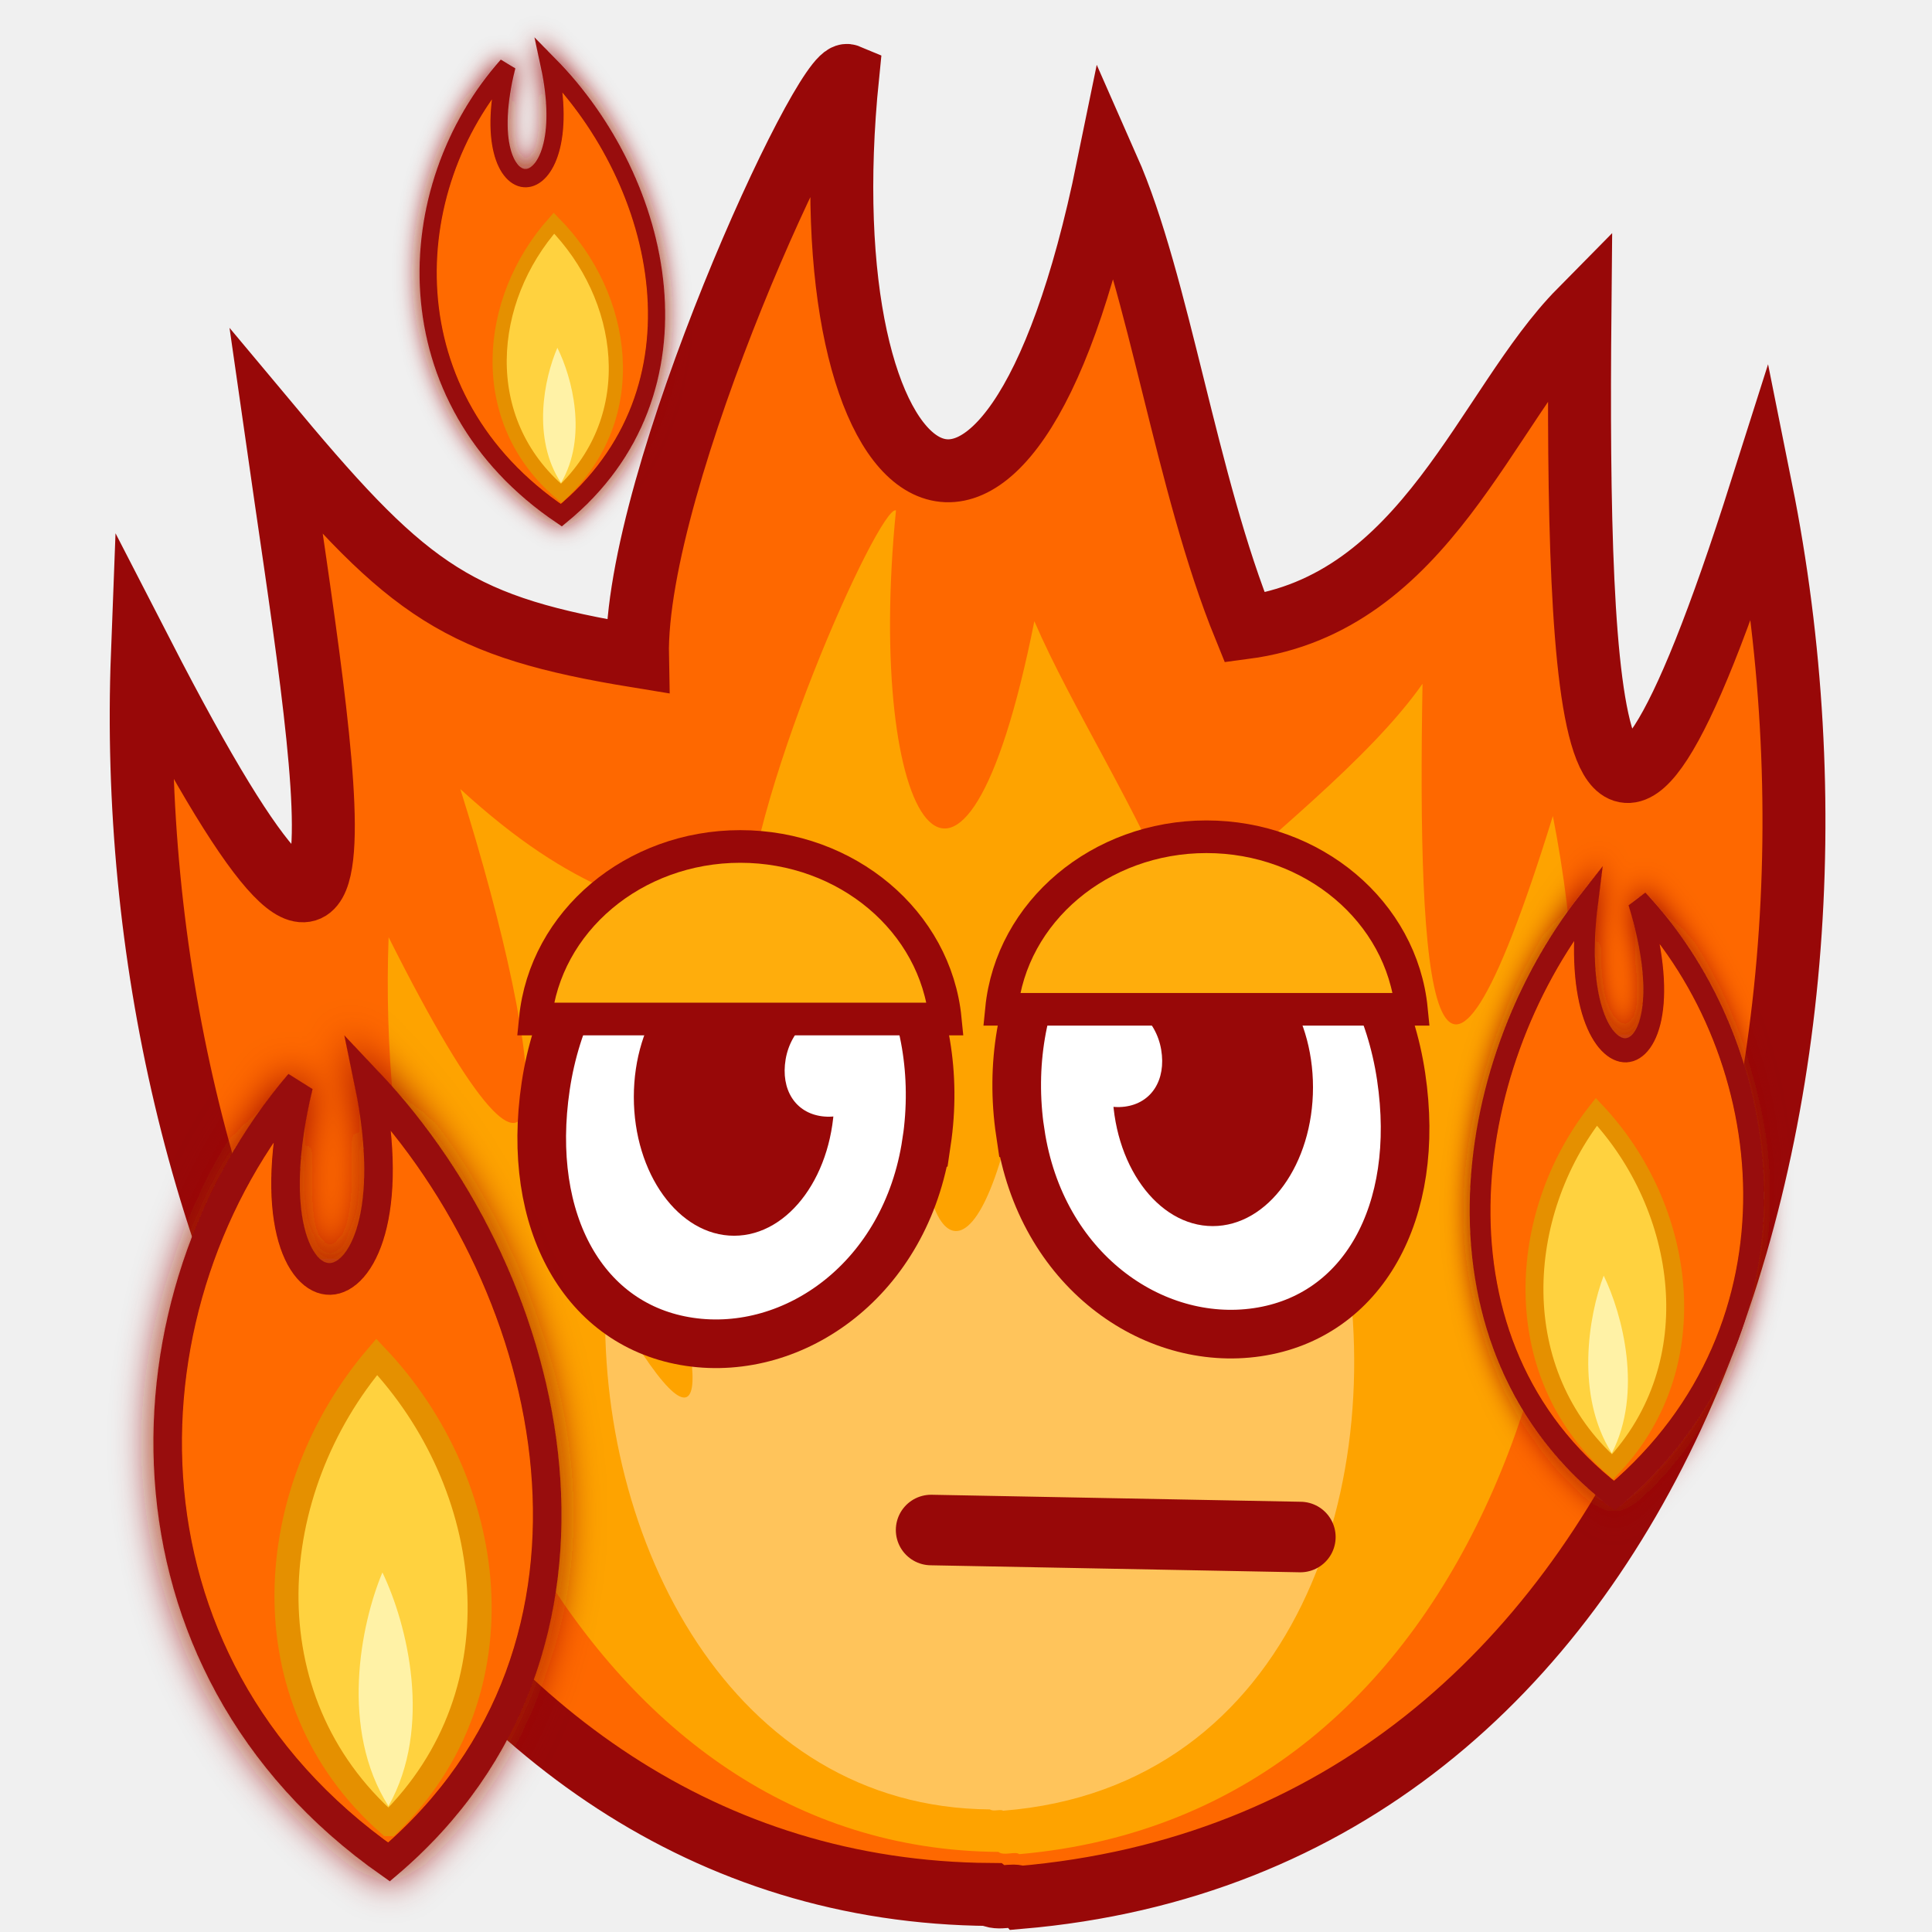
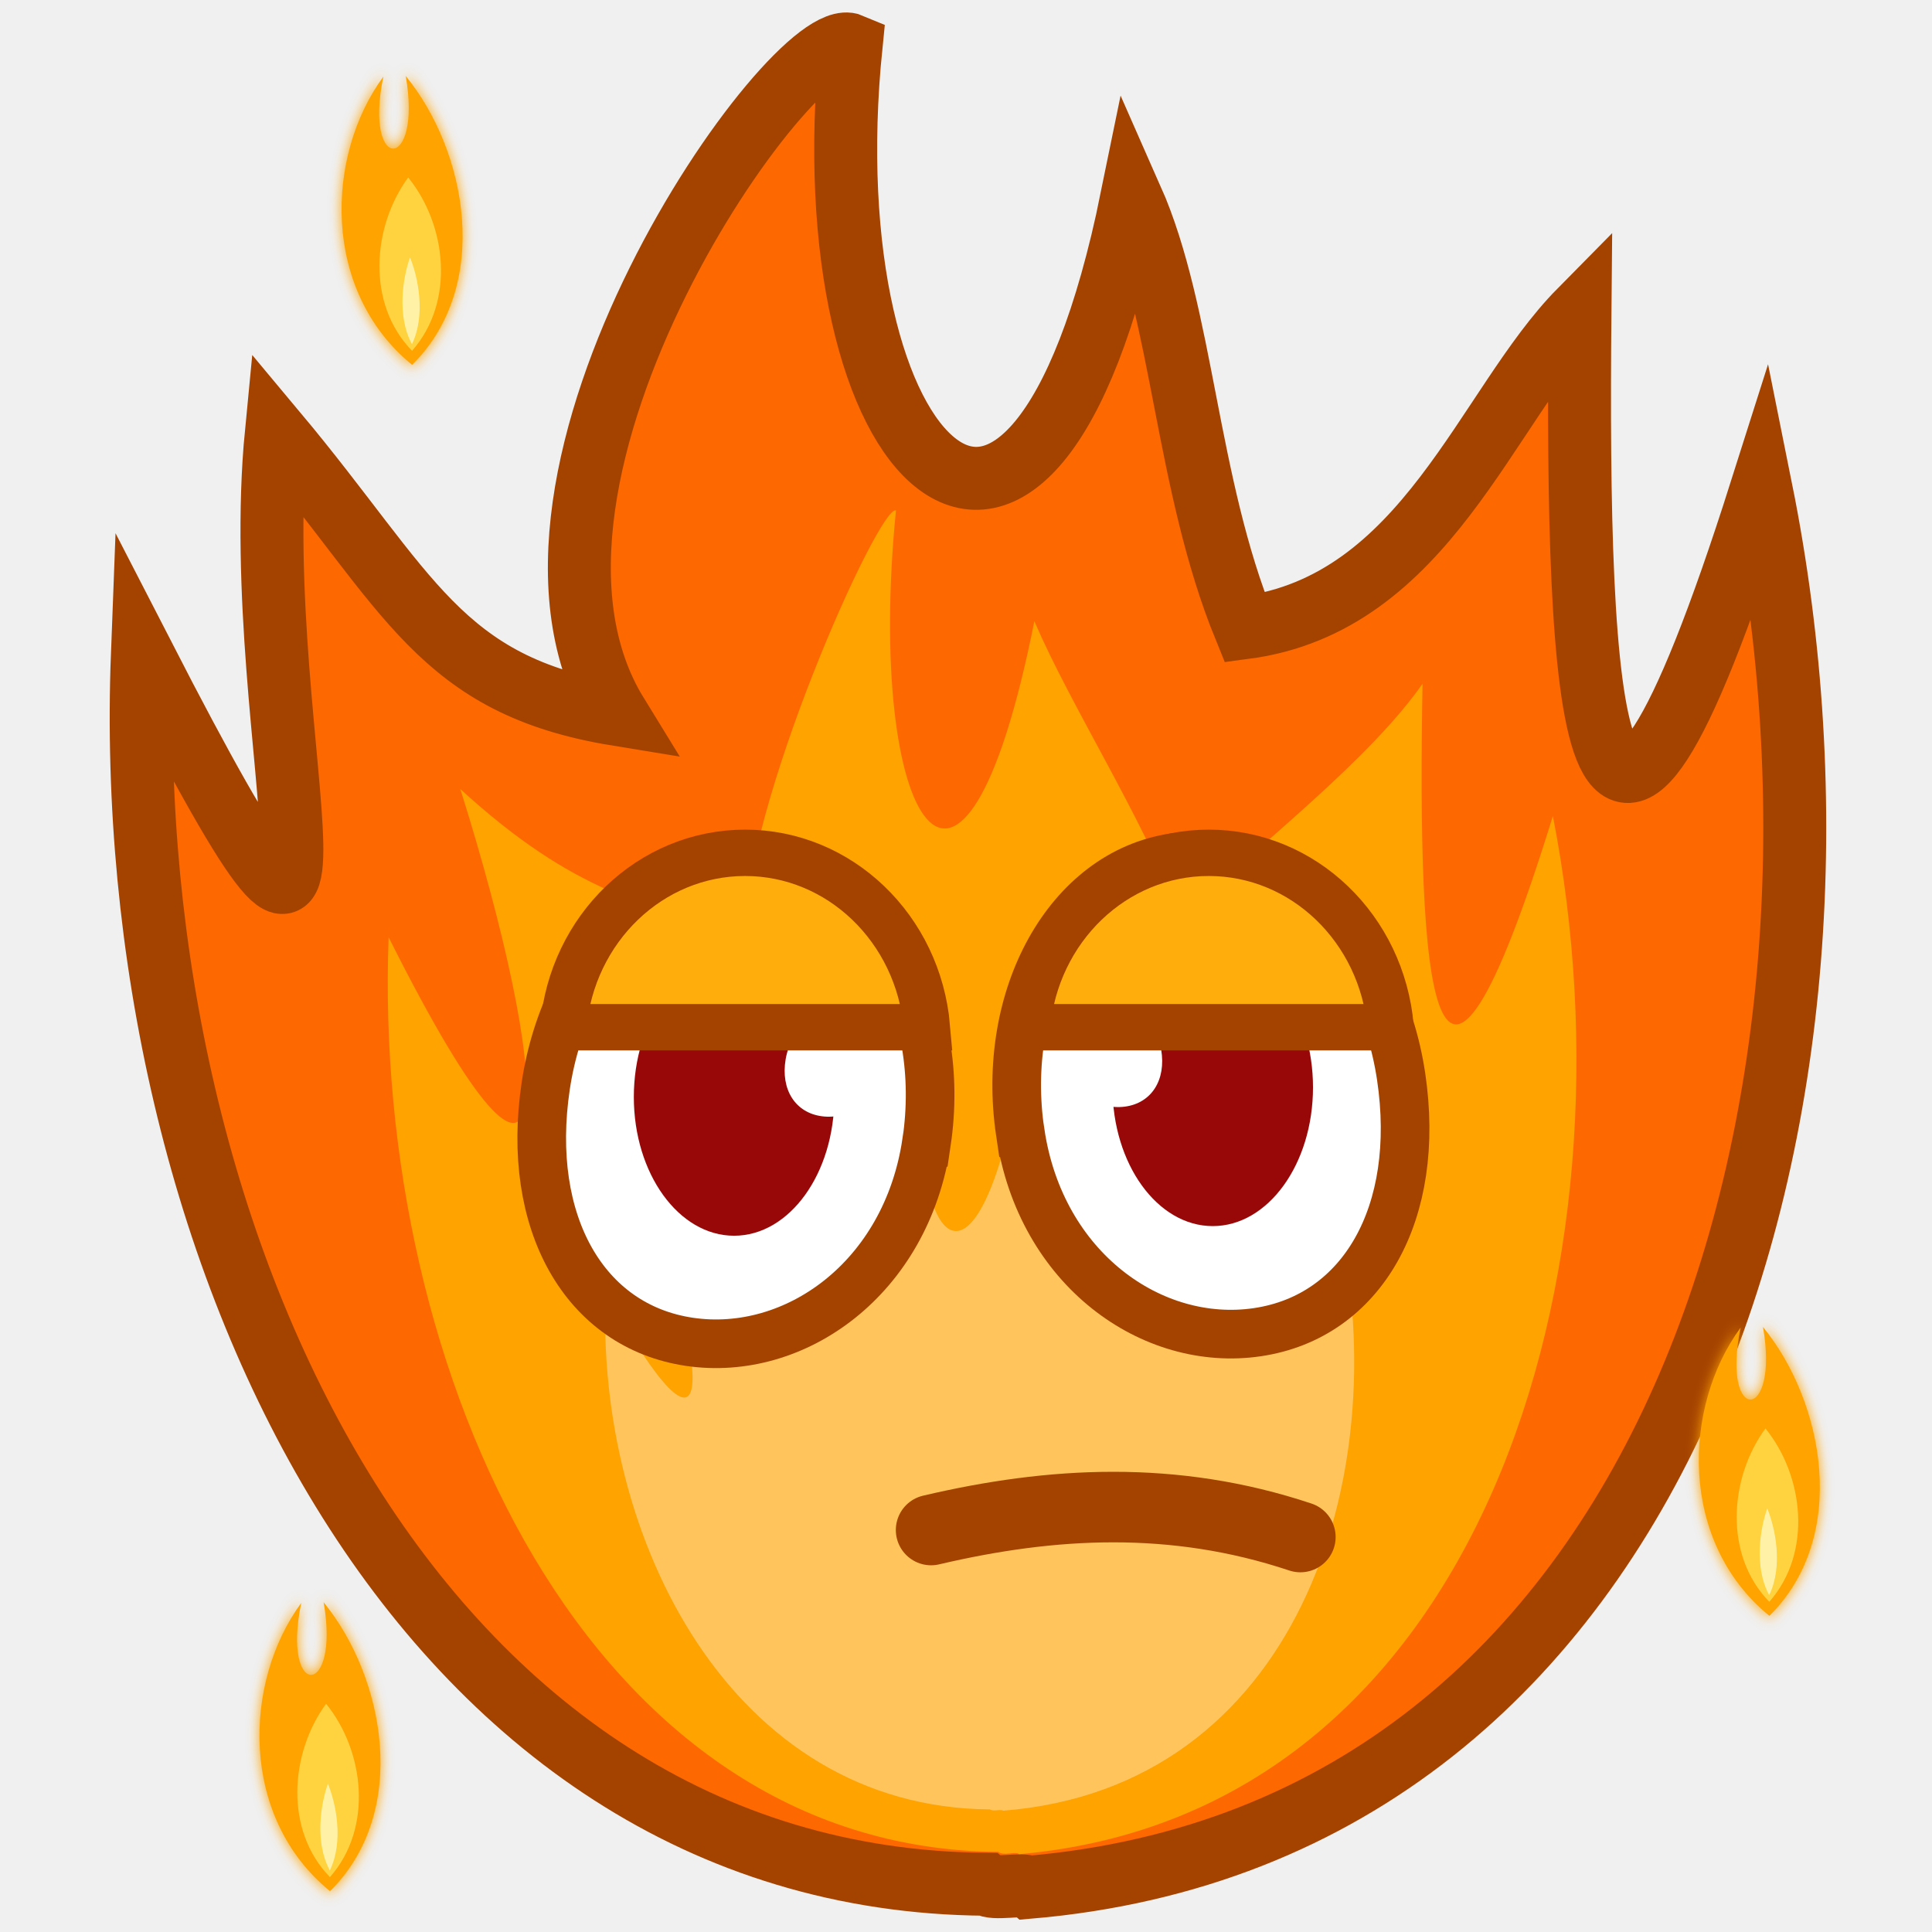
<svg xmlns="http://www.w3.org/2000/svg" width="100" height="100" viewBox="0 0 26.458 26.458" version="1.1" id="svg1" xml:space="preserve">
  <defs id="defs1">
    <linearGradient id="linearGradient13895">
      <stop style="stop-color:#000000;stop-opacity:1;" offset="0" id="stop13893" />
    </linearGradient>
    <filter style="color-interpolation-filters:sRGB;" id="filter14269" x="-0.312" y="-0.296" width="1.623" height="1.592">
      <feGaussianBlur stdDeviation="0.205" result="blur" id="feGaussianBlur14263" />
      <feComposite in="SourceGraphic" in2="blur" operator="in" result="composite1" id="feComposite14265" />
      <feComposite in="composite1" in2="composite1" operator="in" result="composite2" id="feComposite14267" />
    </filter>
    <filter style="color-interpolation-filters:sRGB;" id="filter14269-3" x="-0.312" y="-0.296" width="1.623" height="1.592">
      <feGaussianBlur stdDeviation="0.205" result="blur" id="feGaussianBlur14263-56" />
      <feComposite in="SourceGraphic" in2="blur" operator="in" result="composite1" id="feComposite14265-29" />
      <feComposite in="composite1" in2="composite1" operator="in" result="composite2" id="feComposite14267-1" />
    </filter>
    <filter style="color-interpolation-filters:sRGB;" id="filter14269-5" x="-0.312" y="-0.296" width="1.623" height="1.592">
      <feGaussianBlur stdDeviation="0.205" result="blur" id="feGaussianBlur14263-6" />
      <feComposite in="SourceGraphic" in2="blur" operator="in" result="composite1" id="feComposite14265-2" />
      <feComposite in="composite1" in2="composite1" operator="in" result="composite2" id="feComposite14267-9" />
    </filter>
    <filter style="color-interpolation-filters:sRGB;" id="filter14269-1" x="-0.312" y="-0.296" width="1.623" height="1.592">
      <feGaussianBlur stdDeviation="0.205" result="blur" id="feGaussianBlur14263-2" />
      <feComposite in="SourceGraphic" in2="blur" operator="in" result="composite1" id="feComposite14265-7" />
      <feComposite in="composite1" in2="composite1" operator="in" result="composite2" id="feComposite14267-0" />
    </filter>
    <filter style="color-interpolation-filters:sRGB;" id="filter14269-2" x="-0.312" y="-0.296" width="1.623" height="1.592">
      <feGaussianBlur stdDeviation="0.205" result="blur" id="feGaussianBlur14263-61" />
      <feComposite in="SourceGraphic" in2="blur" operator="in" result="composite1" id="feComposite14265-8" />
      <feComposite in="composite1" in2="composite1" operator="in" result="composite2" id="feComposite14267-7" />
    </filter>
    <filter style="color-interpolation-filters:sRGB;" id="filter14269-5-5" x="-0.312" y="-0.296" width="1.623" height="1.592">
      <feGaussianBlur stdDeviation="0.205" result="blur" id="feGaussianBlur14263-6-9" />
      <feComposite in="SourceGraphic" in2="blur" operator="in" result="composite1" id="feComposite14265-2-2" />
      <feComposite in="composite1" in2="composite1" operator="in" result="composite2" id="feComposite14267-9-2" />
    </filter>
    <filter style="color-interpolation-filters:sRGB;" id="filter14269-9" x="-0.312" y="-0.296" width="1.623" height="1.592">
      <feGaussianBlur stdDeviation="0.205" result="blur" id="feGaussianBlur14263-3" />
      <feComposite in="SourceGraphic" in2="blur" operator="in" result="composite1" id="feComposite14265-1" />
      <feComposite in="composite1" in2="composite1" operator="in" result="composite2" id="feComposite14267-94" />
    </filter>
    <filter style="color-interpolation-filters:sRGB;" id="filter14269-5-0" x="-0.312" y="-0.296" width="1.623" height="1.592">
      <feGaussianBlur stdDeviation="0.205" result="blur" id="feGaussianBlur14263-6-6" />
      <feComposite in="SourceGraphic" in2="blur" operator="in" result="composite1" id="feComposite14265-2-3" />
      <feComposite in="composite1" in2="composite1" operator="in" result="composite2" id="feComposite14267-9-20" />
    </filter>
    <filter style="color-interpolation-filters:sRGB;" id="filter14269-52" x="-0.312" y="-0.296" width="1.623" height="1.592">
      <feGaussianBlur stdDeviation="0.205" result="blur" id="feGaussianBlur14263-5" />
      <feComposite in="SourceGraphic" in2="blur" operator="in" result="composite1" id="feComposite14265-4" />
      <feComposite in="composite1" in2="composite1" operator="in" result="composite2" id="feComposite14267-74" />
    </filter>
    <filter style="color-interpolation-filters:sRGB;" id="filter14269-5-4" x="-0.312" y="-0.296" width="1.623" height="1.592">
      <feGaussianBlur stdDeviation="0.205" result="blur" id="feGaussianBlur14263-6-3" />
      <feComposite in="SourceGraphic" in2="blur" operator="in" result="composite1" id="feComposite14265-2-1" />
      <feComposite in="composite1" in2="composite1" operator="in" result="composite2" id="feComposite14267-9-4" />
    </filter>
-     <filter id="cartoonGlow" x="-0.156" y="-0.126" width="1.313" height="1.215">
+     <filter id="cartoonGlow" x="-0.119" y="-0.064" width="1.237" height="1.128">
      <feGaussianBlur stdDeviation="4" result="blur" id="feGaussianBlur1" />
      <feMerge id="feMerge2">
        <feMergeNode in="blur" id="feMergeNode1" />
        <feMergeNode in="SourceGraphic" id="feMergeNode2" />
      </feMerge>
    </filter>
  </defs>
  <g id="layer1">
-     <path id="path12" style="fill:#fe6800;fill-opacity:1;stroke:#980808;stroke-width:0.862;stroke-dasharray:none;stroke-opacity:1" d="M 8.73,8.988 C 6.297,8.591 5.612,8.114 3.784,5.928 4.465,10.694 5.378,15.622 1.95,8.96 1.64,17.075 5.771,25.889 13.562,25.944 c 0.098,0.081 0.32,-0.017 0.397,0.042 C 22.786,25.232 25.81,15.125 24.119,6.709 21.804,14.003 21.586,9.67 21.637,4.253 20.342,5.565 19.536,8.267 17.046,8.596 16.241,6.621 15.874,3.89 15.171,2.298 13.795,9.029 11.019,6.816 11.609,1.035 11.3,0.906 8.682,6.566 8.73,8.988 Z" />
+     <path id="path12" style="fill:#fe6800;fill-opacity:1;stroke:#a44300;stroke-width:0.862;stroke-dasharray:none;stroke-opacity:1" d="M 8.449,9.784 C 6.016,9.386 5.612,8.114 3.784,5.928 3.369,10.207 5.376,15.621 1.95,8.96 1.64,17.075 5.713,25.749 13.504,25.804 c 0.098,0.081 0.507,-0.017 0.585,0.042 C 22.915,25.091 25.81,15.125 24.119,6.709 21.804,14.003 21.586,9.67 21.637,4.253 20.342,5.565 19.536,8.267 17.046,8.596 16.241,6.621 16.202,4.311 15.498,2.719 14.123,9.45 11.066,6.395 11.656,0.614 10.882,0.286 6.445,6.523 8.449,9.784 Z" />
    <path id="path31" style="fill:#fea300;fill-opacity:1;stroke:none;stroke-width:0.628;stroke-dasharray:none;stroke-opacity:1" d="M 10.198,12.856 C 8.801,12.356 7.893,12.258 6.304,10.806 c 1.225,3.891 1.483,6.942 -0.982,2.029 -0.223,5.985 2.748,12.485 8.351,12.526 0.071,0.06 0.23,-0.013 0.286,0.031 6.348,-0.557 8.523,-8.01 7.307,-14.217 -1.665,5.379 -1.856,2.218 -1.785,-1.811 -0.729,1.037 -2.15,2.133 -3.301,3.203 -0.579,-1.457 -1.509,-2.885 -2.015,-4.06 -0.989,4.964 -2.32,2.747 -1.895,-1.517 -0.222,-0.095 -2.105,4.079 -2.071,5.866 z" />
    <path id="path32" style="fill:#ffc45b;fill-opacity:1;stroke:none;stroke-width:0.375;stroke-dasharray:none;stroke-opacity:1" d="m 11.367,17.713 c -0.881,-0.282 -1.452,-0.338 -2.454,-1.158 0.772,2.199 0.935,3.923 -0.619,1.146 -0.141,3.382 1.732,7.055 5.263,7.078 0.044,0.034 0.145,-0.007 0.18,0.018 4.001,-0.315 5.371,-4.526 4.605,-8.034 -1.049,3.04 -1.169,1.253 -1.125,-1.024 -0.46,0.586 -1.355,1.205 -2.081,1.81 -0.365,-0.823 -0.951,-1.63 -1.27,-2.294 -0.623,2.805 -1.462,1.552 -1.194,-0.857 -0.14,-0.054 -1.327,2.305 -1.305,3.315 z" />
-     <path id="path28" style="fill:#ffffff;stroke:#980808;stroke-width:0.666;stroke-opacity:1" d="m 13.973,15.512 c 0.278,1.868 1.805,2.944 3.245,2.732 1.44,-0.212 2.248,-1.633 1.97,-3.501 -0.278,-1.868 -1.671,-3.211 -3.112,-2.999 -1.44,0.212 -2.382,1.899 -2.104,3.768 z" />
+     <path id="path28" style="fill:#ffffff;stroke:#a44300;stroke-width:0.666;stroke-opacity:1" d="m 13.973,15.512 c 0.278,1.868 1.805,2.944 3.245,2.732 1.44,-0.212 2.248,-1.633 1.97,-3.501 -0.278,-1.868 -1.671,-3.211 -3.112,-2.999 -1.44,0.212 -2.382,1.899 -2.104,3.768 z" />
    <ellipse style="fill:#980808;fill-opacity:1;stroke:none;stroke-width:0.694;stroke-opacity:1" id="ellipse28" cx="-16.608" cy="14.891" rx="1.373" ry="1.9" transform="scale(-1,1)" />
    <path id="path29" style="fill:#ffffff;stroke:none;stroke-width:0.158;stroke-opacity:1" d="m 14.584,14.546 c 0.07,0.416 0.456,0.656 0.82,0.609 0.364,-0.047 0.568,-0.364 0.498,-0.78 -0.07,-0.416 -0.422,-0.716 -0.787,-0.668 -0.364,0.047 -0.602,0.423 -0.532,0.84 z" />
-     <path id="path30" style="fill:#ffad0c;fill-opacity:1;stroke:#980808;stroke-width:0.447;stroke-dasharray:none;stroke-opacity:1" d="m 19.329,13.822 a 2.819,2.599 0 0 0 -2.807,-2.363 2.819,2.599 0 0 0 -2.807,2.363 z" />
-     <path id="ellipse3" style="fill:#ffffff;stroke:#980808;stroke-width:0.666;stroke-opacity:1" d="m 12.688,15.644 c -0.278,1.868 -1.805,2.944 -3.245,2.732 -1.44,-0.212 -2.248,-1.633 -1.97,-3.501 0.278,-1.868 1.671,-3.211 3.112,-2.999 1.44,0.212 2.382,1.899 2.104,3.768 z" />
+     <path id="ellipse3" style="fill:#ffffff;stroke:#a44300;stroke-width:0.666;stroke-opacity:1" d="m 12.688,15.644 c -0.278,1.868 -1.805,2.944 -3.245,2.732 -1.44,-0.212 -2.248,-1.633 -1.97,-3.501 0.278,-1.868 1.671,-3.211 3.112,-2.999 1.44,0.212 2.382,1.899 2.104,3.768 z" />
    <ellipse style="fill:#980808;fill-opacity:1;stroke:none;stroke-width:0.694;stroke-opacity:1" id="path7" cx="10.053" cy="15.023" rx="1.373" ry="1.9" />
    <path id="path8" style="fill:#ffffff;stroke:none;stroke-width:0.158;stroke-opacity:1" d="m 12.077,14.678 c -0.07,0.416 -0.456,0.656 -0.82,0.609 -0.364,-0.047 -0.568,-0.364 -0.498,-0.78 0.07,-0.416 0.422,-0.716 0.787,-0.668 0.364,0.047 0.602,0.423 0.532,0.84 z" />
-     <path id="ellipse14" style="fill:#ffad0c;fill-opacity:1;stroke:#980808;stroke-width:0.447;stroke-dasharray:none;stroke-opacity:1" d="m 7.331,13.955 a 2.819,2.599 0 0 1 2.807,-2.363 2.819,2.599 0 0 1 2.807,2.363 z" />
-     <path d="M 100,240 C 40,200 45,130 85,90 c -15,50 25,50 15,0 40,40 55,110 0,150 z" fill="#ff6a00" filter="url(#cartoonGlow)" id="path16" transform="matrix(0.06392184,-0.00165498,0.00184114,0.07111216,-1.50728,8.597483)" style="stroke:#980808;stroke-width:6.112;stroke-dasharray:none;stroke-opacity:1" />
-     <path d="M 5.324,24.981 C 3.361,23.253 3.607,20.4 5.159,18.581 c 1.644,1.736 2.037,4.573 0.166,6.4 z" fill="#ffd23f" id="path17" style="stroke:#e59000;stroke-width:0.329;stroke-dasharray:none;stroke-opacity:1" />
-     <path d="m 5.32,24.734 c -0.667,-1.05 -0.384,-2.481 -0.083,-3.2 0.338,0.703 0.694,2.117 0.083,3.2 z" fill="#fff2a6" id="path18" style="stroke-width:0.067" />
-     <path d="M 100,240 C 40,200 45,130 85,90 c -15,50 25,50 15,0 40,40 55,110 0,150 z" fill="#ff6a00" filter="url(#cartoonGlow)" id="path22" transform="matrix(0.03847132,-9.5676543e-4,0.00110809,0.04111091,3.573964,-2.715569)" style="stroke:#980808;stroke-width:6.112;stroke-dasharray:none;stroke-opacity:1" />
-     <path d="M 7.686,6.756 C 6.504,5.757 6.652,4.108 7.586,3.056 8.575,4.06 8.812,5.7 7.686,6.756 Z" fill="#ffd23f" id="path23" style="stroke:#e59000;stroke-width:0.194;stroke-dasharray:none;stroke-opacity:1" />
-     <path d="M 7.683,6.613 C 7.281,6.006 7.452,5.179 7.633,4.763 7.836,5.169 8.051,5.987 7.683,6.613 Z" fill="#fff2a6" id="path24" style="stroke-width:0.04" />
-     <path d="M 100,240 C 40,200 45,130 85,90 c -15,50 25,50 15,0 40,40 55,110 0,150 z" fill="#ff6a00" filter="url(#cartoonGlow)" id="path25" transform="matrix(-0.04644837,0.00200328,0.00245712,0.05404456,26.16373,7.310749)" style="stroke:#980808;stroke-width:6.114;stroke-dasharray:none;stroke-opacity:1" />
-     <path d="m 22.083,20.089 c 1.332,-1.411 1.001,-3.563 -0.221,-4.864 -1.1,1.401 -1.234,3.573 0.221,4.864 z" fill="#ffd23f" id="path26" style="stroke:#e59000;stroke-width:0.245;stroke-dasharray:none;stroke-opacity:1" />
-     <path d="m 22.073,19.901 c 0.428,-0.831 0.146,-1.902 -0.111,-2.432 -0.208,0.55 -0.391,1.641 0.111,2.432 z" fill="#fff2a6" id="path27" style="stroke-width:0.05" />
-     <path style="fill:#ffc45b;fill-opacity:1;stroke:#980808;stroke-width:0.966;stroke-linecap:round;stroke-dasharray:none;stroke-opacity:1" d="m 12.751,20.953 5.057,0.096" id="path33" />
+     <path id="ellipse14" style="fill:#ffad0c;fill-opacity:1;stroke:#a44300;stroke-width:0.635;stroke-dasharray:none;stroke-opacity:1" d="m 7.714,14.067 a 2.5,2.626 0 0 1 2.49,-2.388 2.5,2.626 0 0 1 2.49,2.388 z" />
+     <g id="g1" transform="matrix(0.5297098,0,0,0.6416497,-11.98986,18.61046)">
+       <path d="M 100,240 C 40,200 45,130 85,90 c -15,50 25,50 15,0 40,40 55,110 0,150 z" fill="#ff6a00" filter="url(#cartoonGlow)" id="path22" transform="matrix(0.03847132,-9.5676543e-4,0.00110809,0.04111091,27.05359,1.587471)" style="fill:#fea300;fill-opacity:1;stroke:none;stroke-width:6.112;stroke-dasharray:none;stroke-opacity:1" />
+       <path d="m 31.165,11.059 c -1.182,-0.999 -1.034,-2.648 -0.1,-3.7 0.989,1.004 1.226,2.644 0.1,3.7 z" fill="#ffd23f" id="path23" style="stroke:none;stroke-width:0.194;stroke-dasharray:none;stroke-opacity:1" />
+       <path d="m 31.162,10.916 c -0.401,-0.607 -0.231,-1.434 -0.05,-1.85 0.203,0.406 0.418,1.224 0.05,1.85 z" fill="#fff2a6" id="path24" style="stroke-width:0.04" />
+     </g>
+     <path style="fill:#ffc45b;fill-opacity:1;stroke:#a44300;stroke-width:0.966;stroke-linecap:round;stroke-dasharray:none;stroke-opacity:1" d="m 12.751,20.953 c 1.648,-0.387 3.322,-0.483 5.057,0.096" id="path33" />
+     <path id="path1" style="fill:#ffad0c;fill-opacity:1;stroke:#a44300;stroke-width:0.635;stroke-dasharray:none;stroke-opacity:1" d="m 14.064,14.067 a 2.5,2.626 0 0 1 2.49,-2.388 2.5,2.626 0 0 1 2.49,2.388 z" />
+     <g id="g4" transform="matrix(0.5297098,0,0,0.6416497,7.721593,14.84014)">
+       <path d="M 100,240 C 40,200 45,130 85,90 c -15,50 25,50 15,0 40,40 55,110 0,150 z" fill="#ff6a00" filter="url(#cartoonGlow)" id="path2" transform="matrix(0.03847132,-9.5676543e-4,0.00110809,0.04111091,27.05359,1.587471)" style="fill:#fea300;fill-opacity:1;stroke:none;stroke-width:6.112;stroke-dasharray:none;stroke-opacity:1" />
+       <path d="m 31.165,11.059 c -1.182,-0.999 -1.034,-2.648 -0.1,-3.7 0.989,1.004 1.226,2.644 0.1,3.7 z" fill="#ffd23f" id="path3" style="stroke:none;stroke-width:0.194;stroke-dasharray:none;stroke-opacity:1" />
+       <path d="m 31.162,10.916 c -0.401,-0.607 -0.231,-1.434 -0.05,-1.85 0.203,0.406 0.418,1.224 0.05,1.85 z" fill="#fff2a6" id="path4" style="stroke-width:0.04" />
+     </g>
+     <g id="g9" transform="matrix(0.5297098,0,0,0.6416497,-10.86539,-2.291626)">
+       <path d="M 100,240 C 40,200 45,130 85,90 c -15,50 25,50 15,0 40,40 55,110 0,150 z" fill="#ff6a00" filter="url(#cartoonGlow)" id="path5" transform="matrix(0.03847132,-9.5676543e-4,0.00110809,0.04111091,27.05359,1.587471)" style="fill:#fea300;fill-opacity:1;stroke:none;stroke-width:6.112;stroke-dasharray:none;stroke-opacity:1" />
+       <path d="m 31.165,11.059 c -1.182,-0.999 -1.034,-2.648 -0.1,-3.7 0.989,1.004 1.226,2.644 0.1,3.7 z" fill="#ffd23f" id="path6" style="stroke:none;stroke-width:0.194;stroke-dasharray:none;stroke-opacity:1" />
+       <path d="m 31.162,10.916 c -0.401,-0.607 -0.231,-1.434 -0.05,-1.85 0.203,0.406 0.418,1.224 0.05,1.85 z" fill="#fff2a6" id="path9" style="stroke-width:0.04" />
+     </g>
  </g>
</svg>
